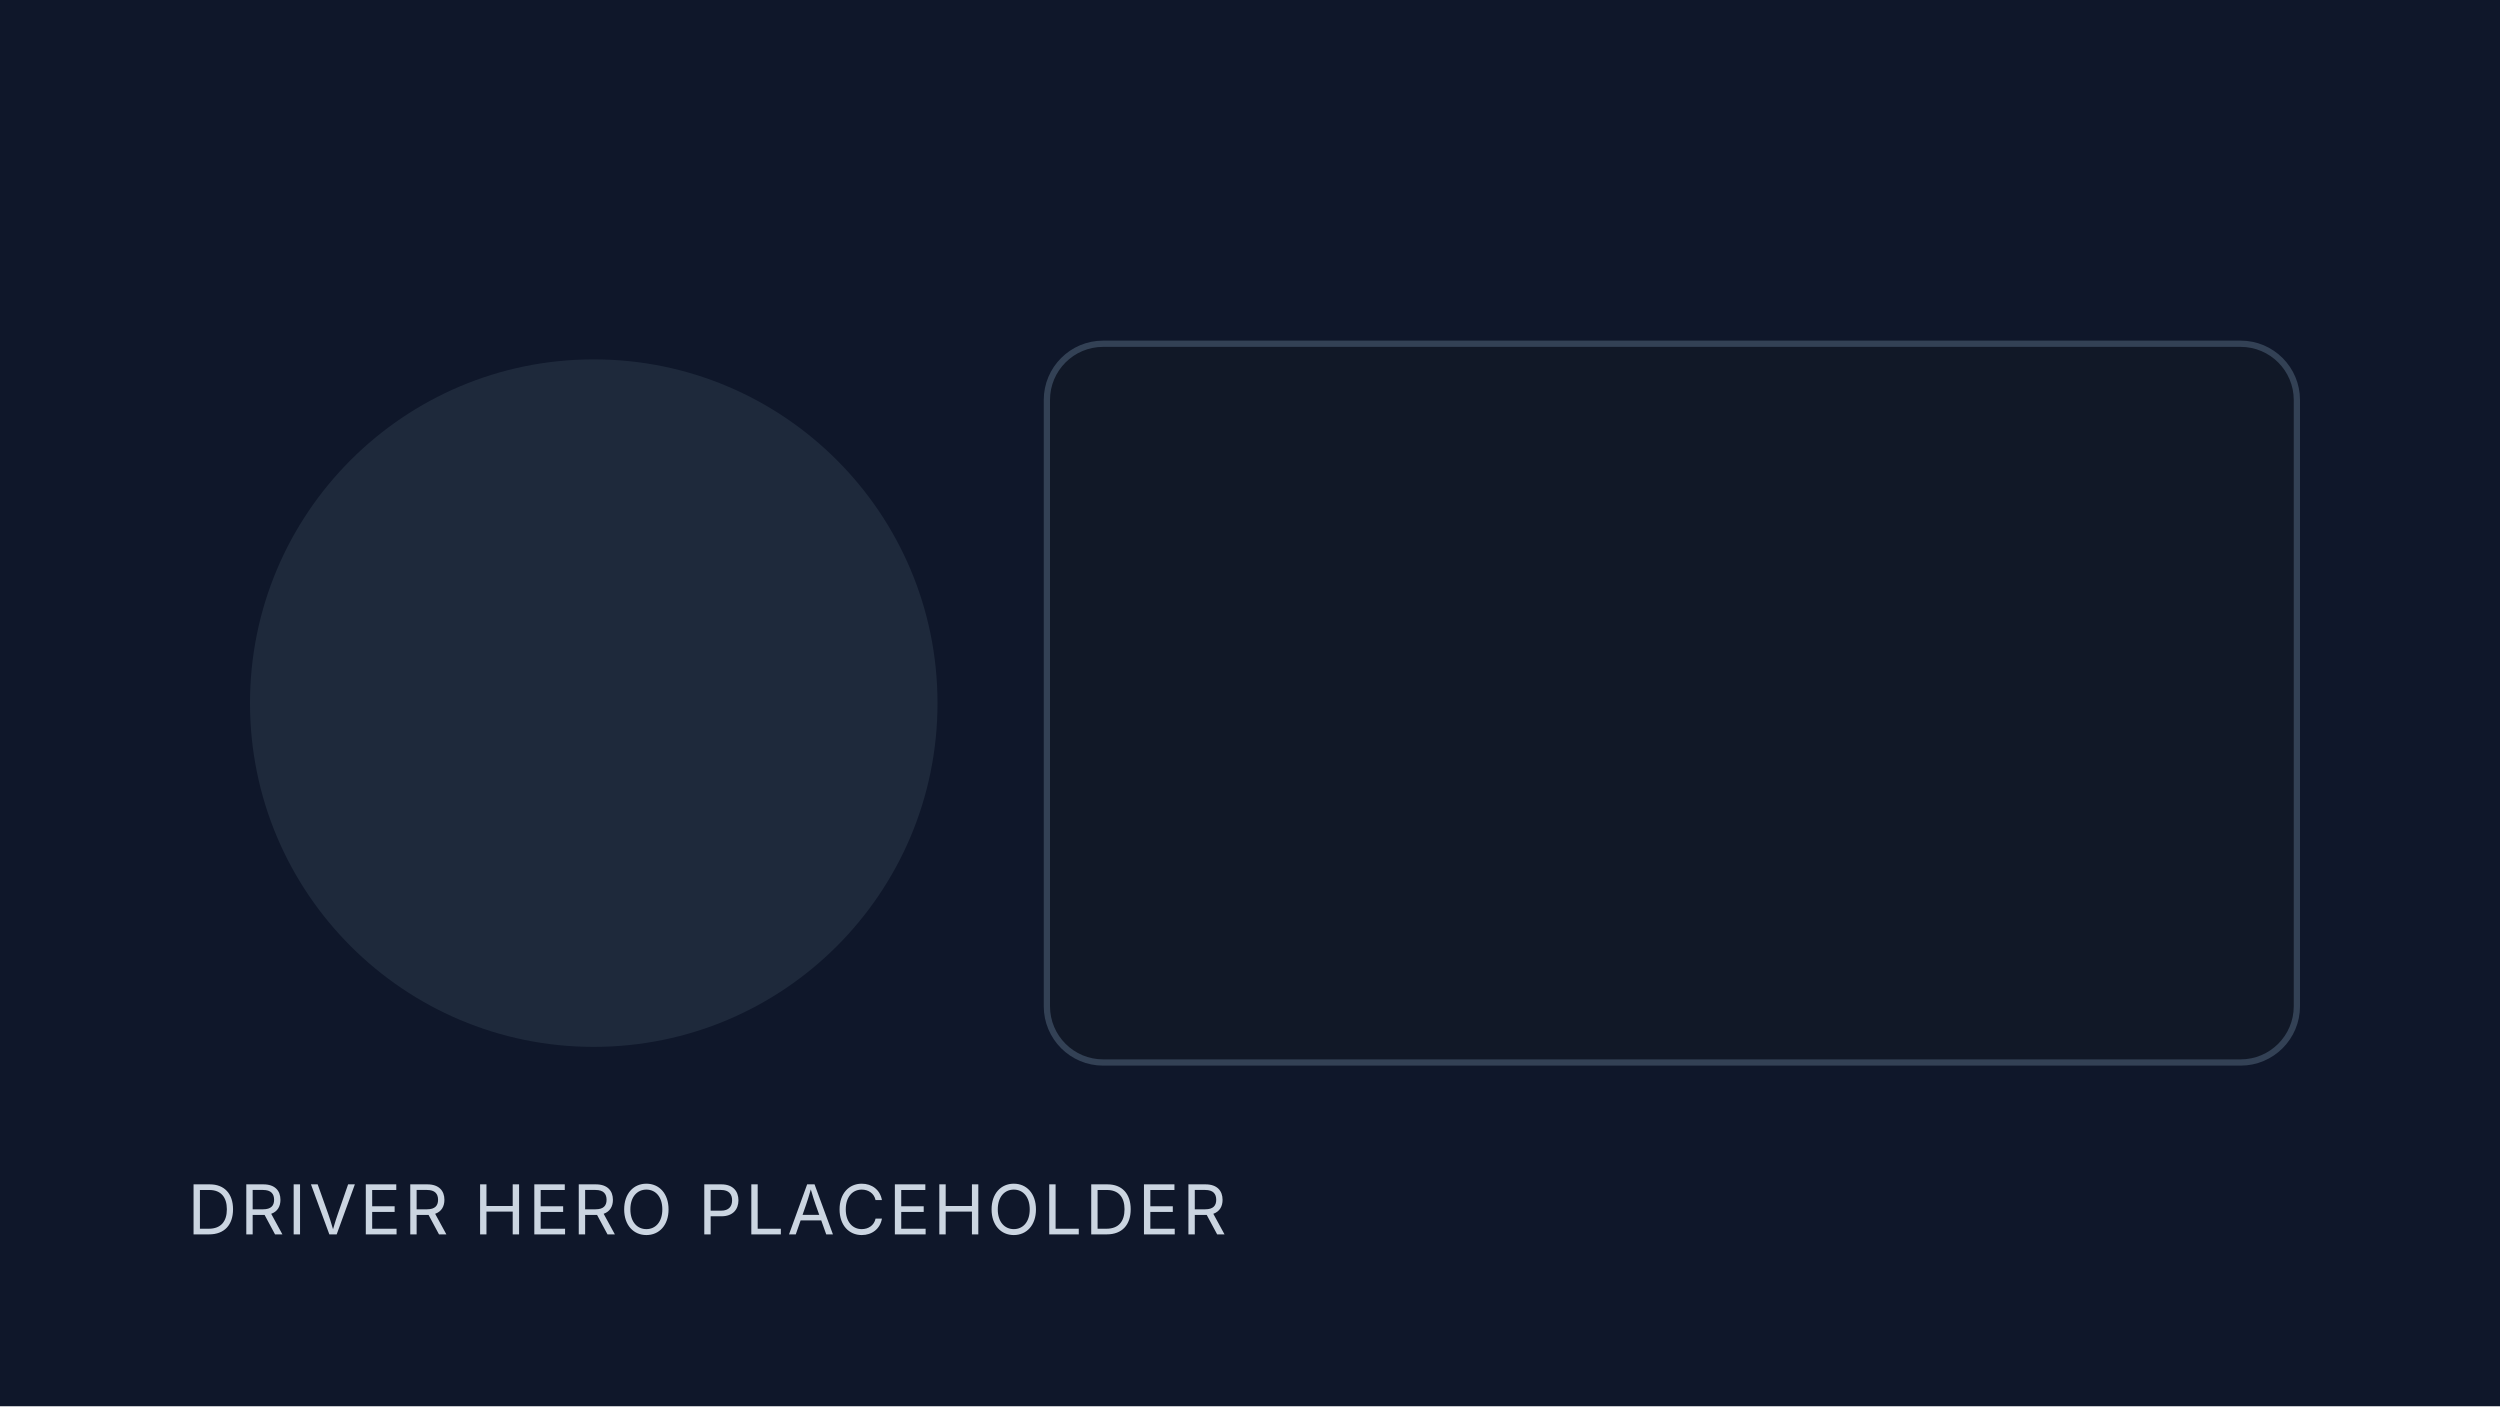
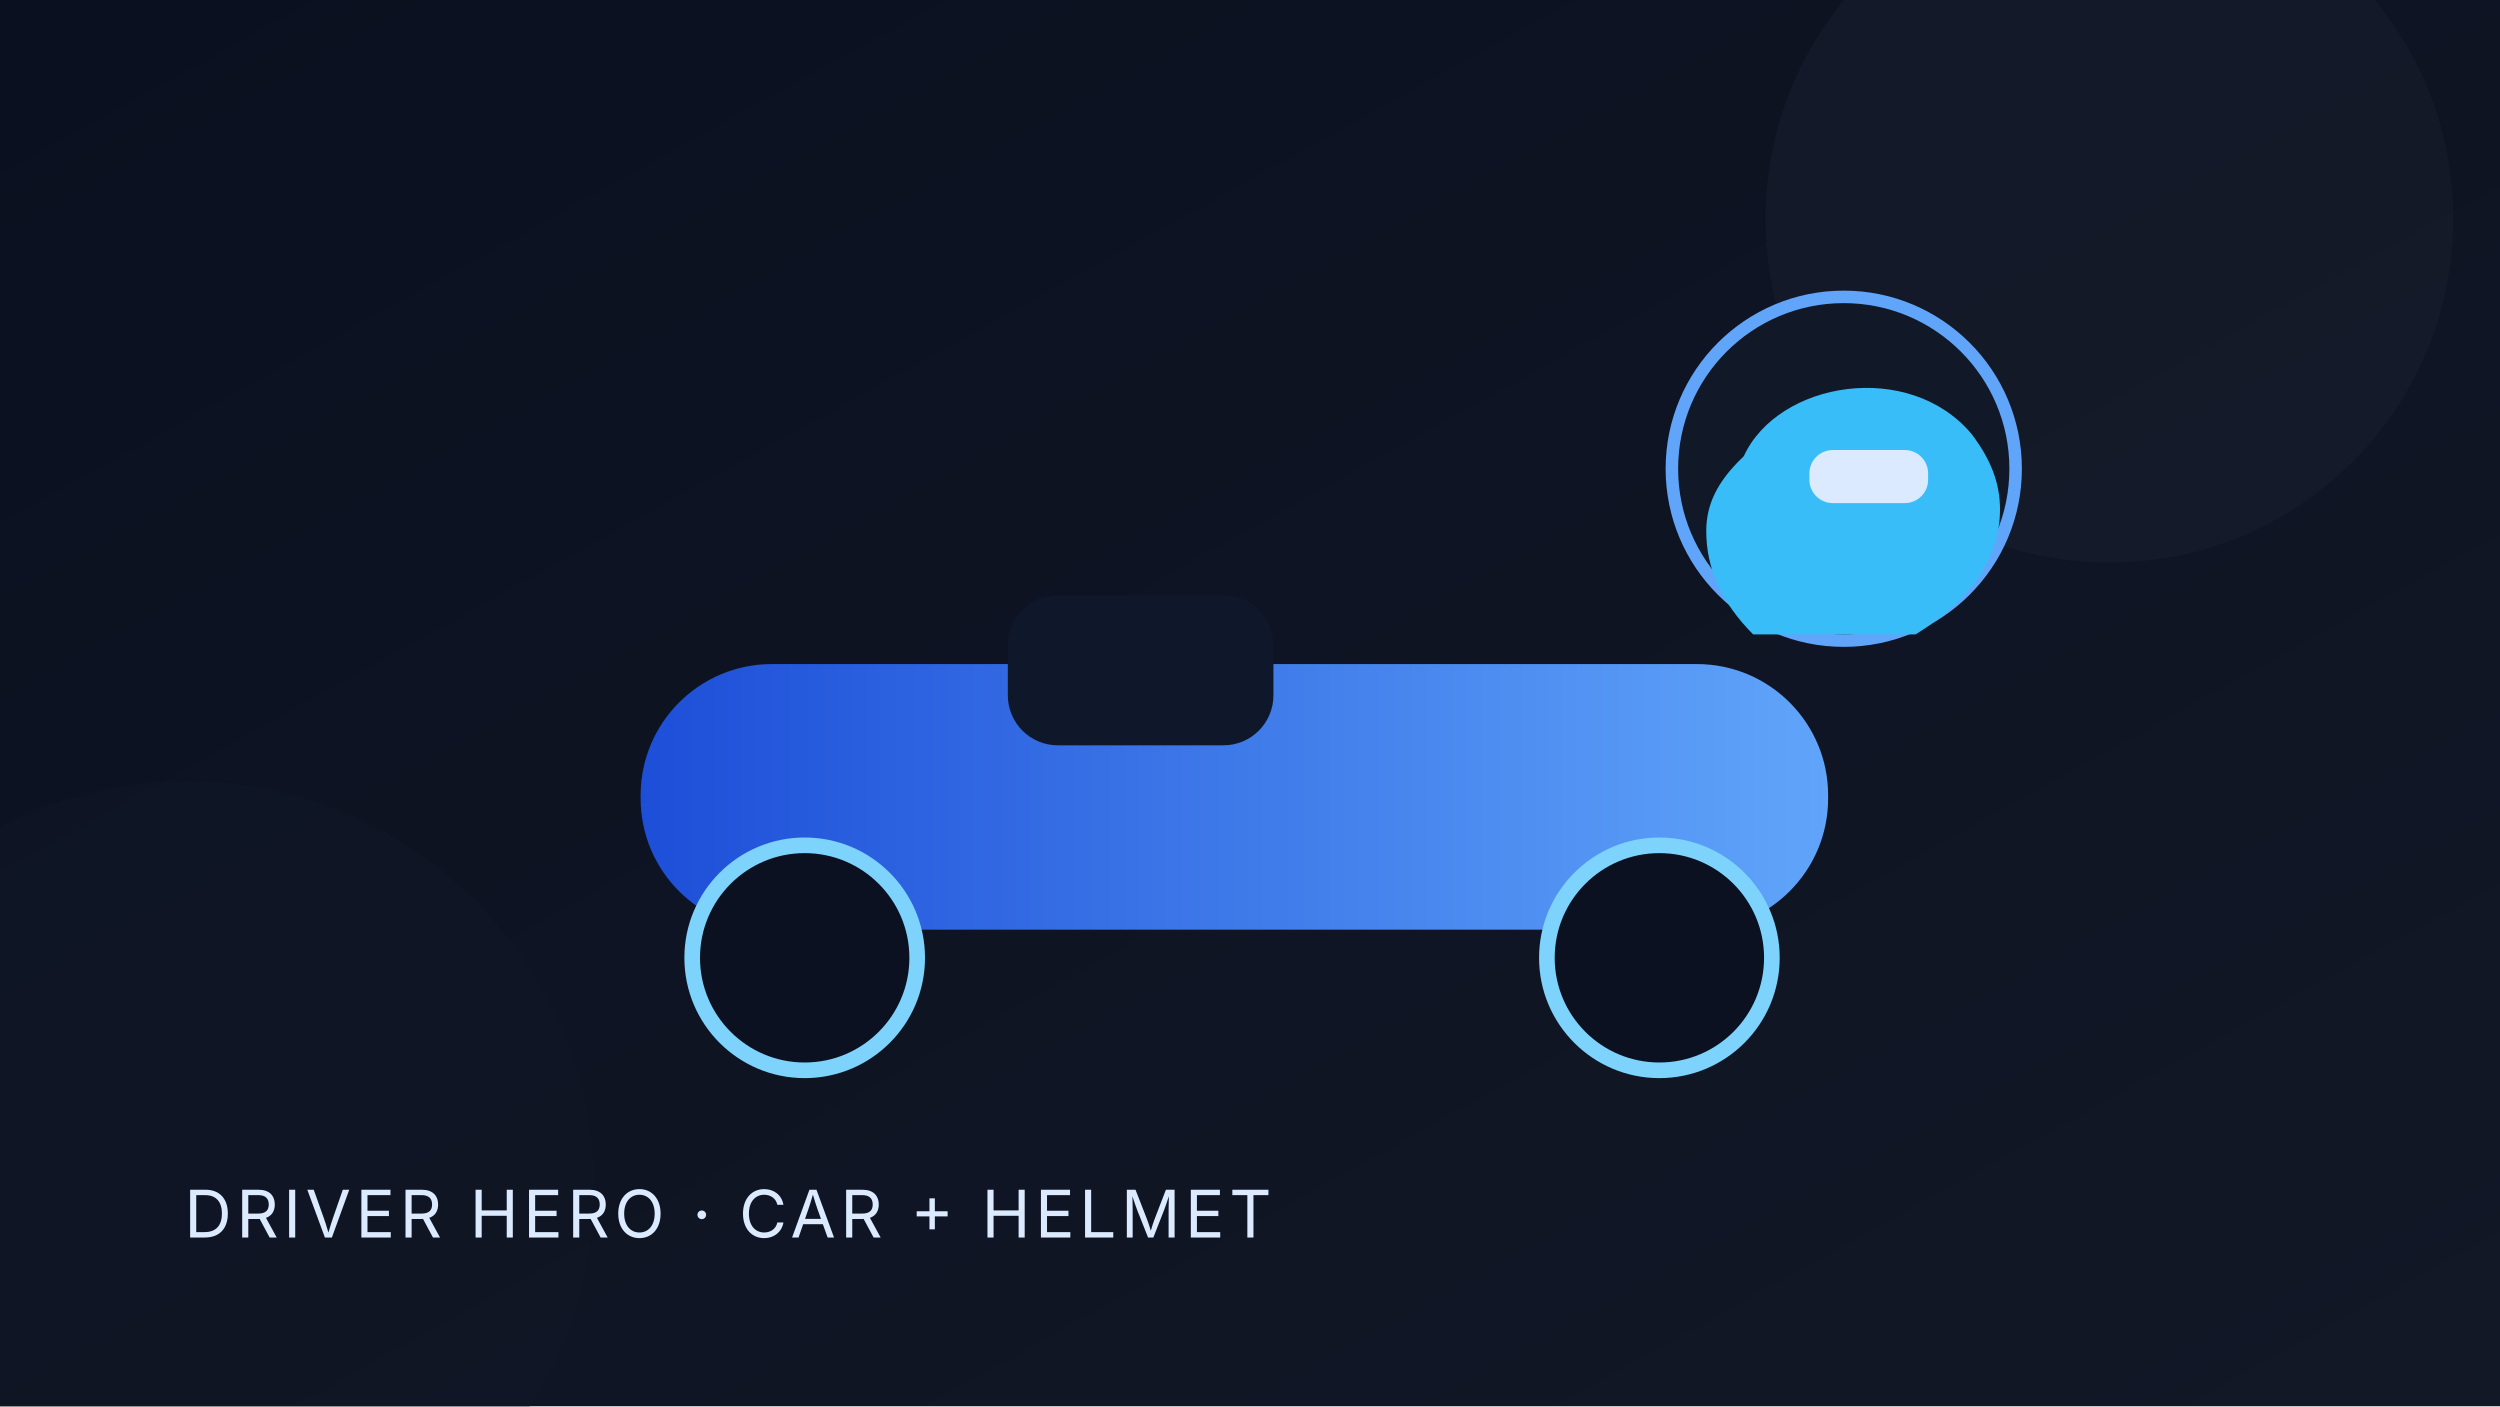
- <svg xmlns="http://www.w3.org/2000/svg" viewBox="0 0 1600 900" role="img" aria-label="Driver hero placeholder">
-   <rect width="1600" height="900" fill="#0f172a" />
-   <circle cx="380" cy="450" r="220" fill="#1e293b" />
-   <rect x="670" y="220" width="800" height="460" rx="36" fill="#111827" stroke="#334155" stroke-width="4" />
-   <text x="120" y="790" fill="#cbd5e1" font-size="44" font-family="Inter, system-ui, sans-serif" letter-spacing="2">DRIVER HERO PLACEHOLDER</text>
+ <svg xmlns="http://www.w3.org/2000/svg" viewBox="0 0 1600 900" role="img" aria-label="Driver hero visual placeholder">
+   <defs>
+     <linearGradient id="bg" x1="0" y1="0" x2="1" y2="1">
+       <stop offset="0%" stop-color="#0b1020" />
+       <stop offset="100%" stop-color="#121826" />
+     </linearGradient>
+     <linearGradient id="car" x1="0" y1="0" x2="1" y2="0">
+       <stop offset="0%" stop-color="#1d4ed8" />
+       <stop offset="100%" stop-color="#60a5fa" />
+     </linearGradient>
+   </defs>
+   <rect width="1600" height="900" fill="url(#bg)" />
+   <g opacity="0.28">
+     <circle cx="1350" cy="140" r="220" fill="#1f2937" />
+     <circle cx="120" cy="760" r="260" fill="#111827" />
+   </g>
+   <g transform="translate(190 165)">
+     <rect x="220" y="260" width="760" height="170" rx="84" fill="url(#car)" />
+     <rect x="455" y="216" width="170" height="96" rx="32" fill="#0f172a" />
+     <circle cx="325" cy="448" r="72" fill="#0b1120" stroke="#7dd3fc" stroke-width="10" />
+     <circle cx="872" cy="448" r="72" fill="#0b1120" stroke="#7dd3fc" stroke-width="10" />
+   </g>
+   <g transform="translate(1180 300)">
+     <circle cx="0" cy="0" r="110" fill="#111827" stroke="#60a5fa" stroke-width="8" />
+     <path d="M-64 -8c22-48 106-62 146-14 12 16 18 31 18 48 0 30-18 58-54 80h-104c-20-20-30-42-30-66 0-16 6-31 24-48z" fill="#38bdf8" />
+     <rect x="-22" y="-12" width="76" height="34" rx="15" fill="#dbeafe" />
+   </g>
+   <text x="118" y="792" fill="#dbeafe" font-size="42" font-family="Inter, system-ui, sans-serif" letter-spacing="3">DRIVER HERO · CAR + HELMET</text>
</svg>
